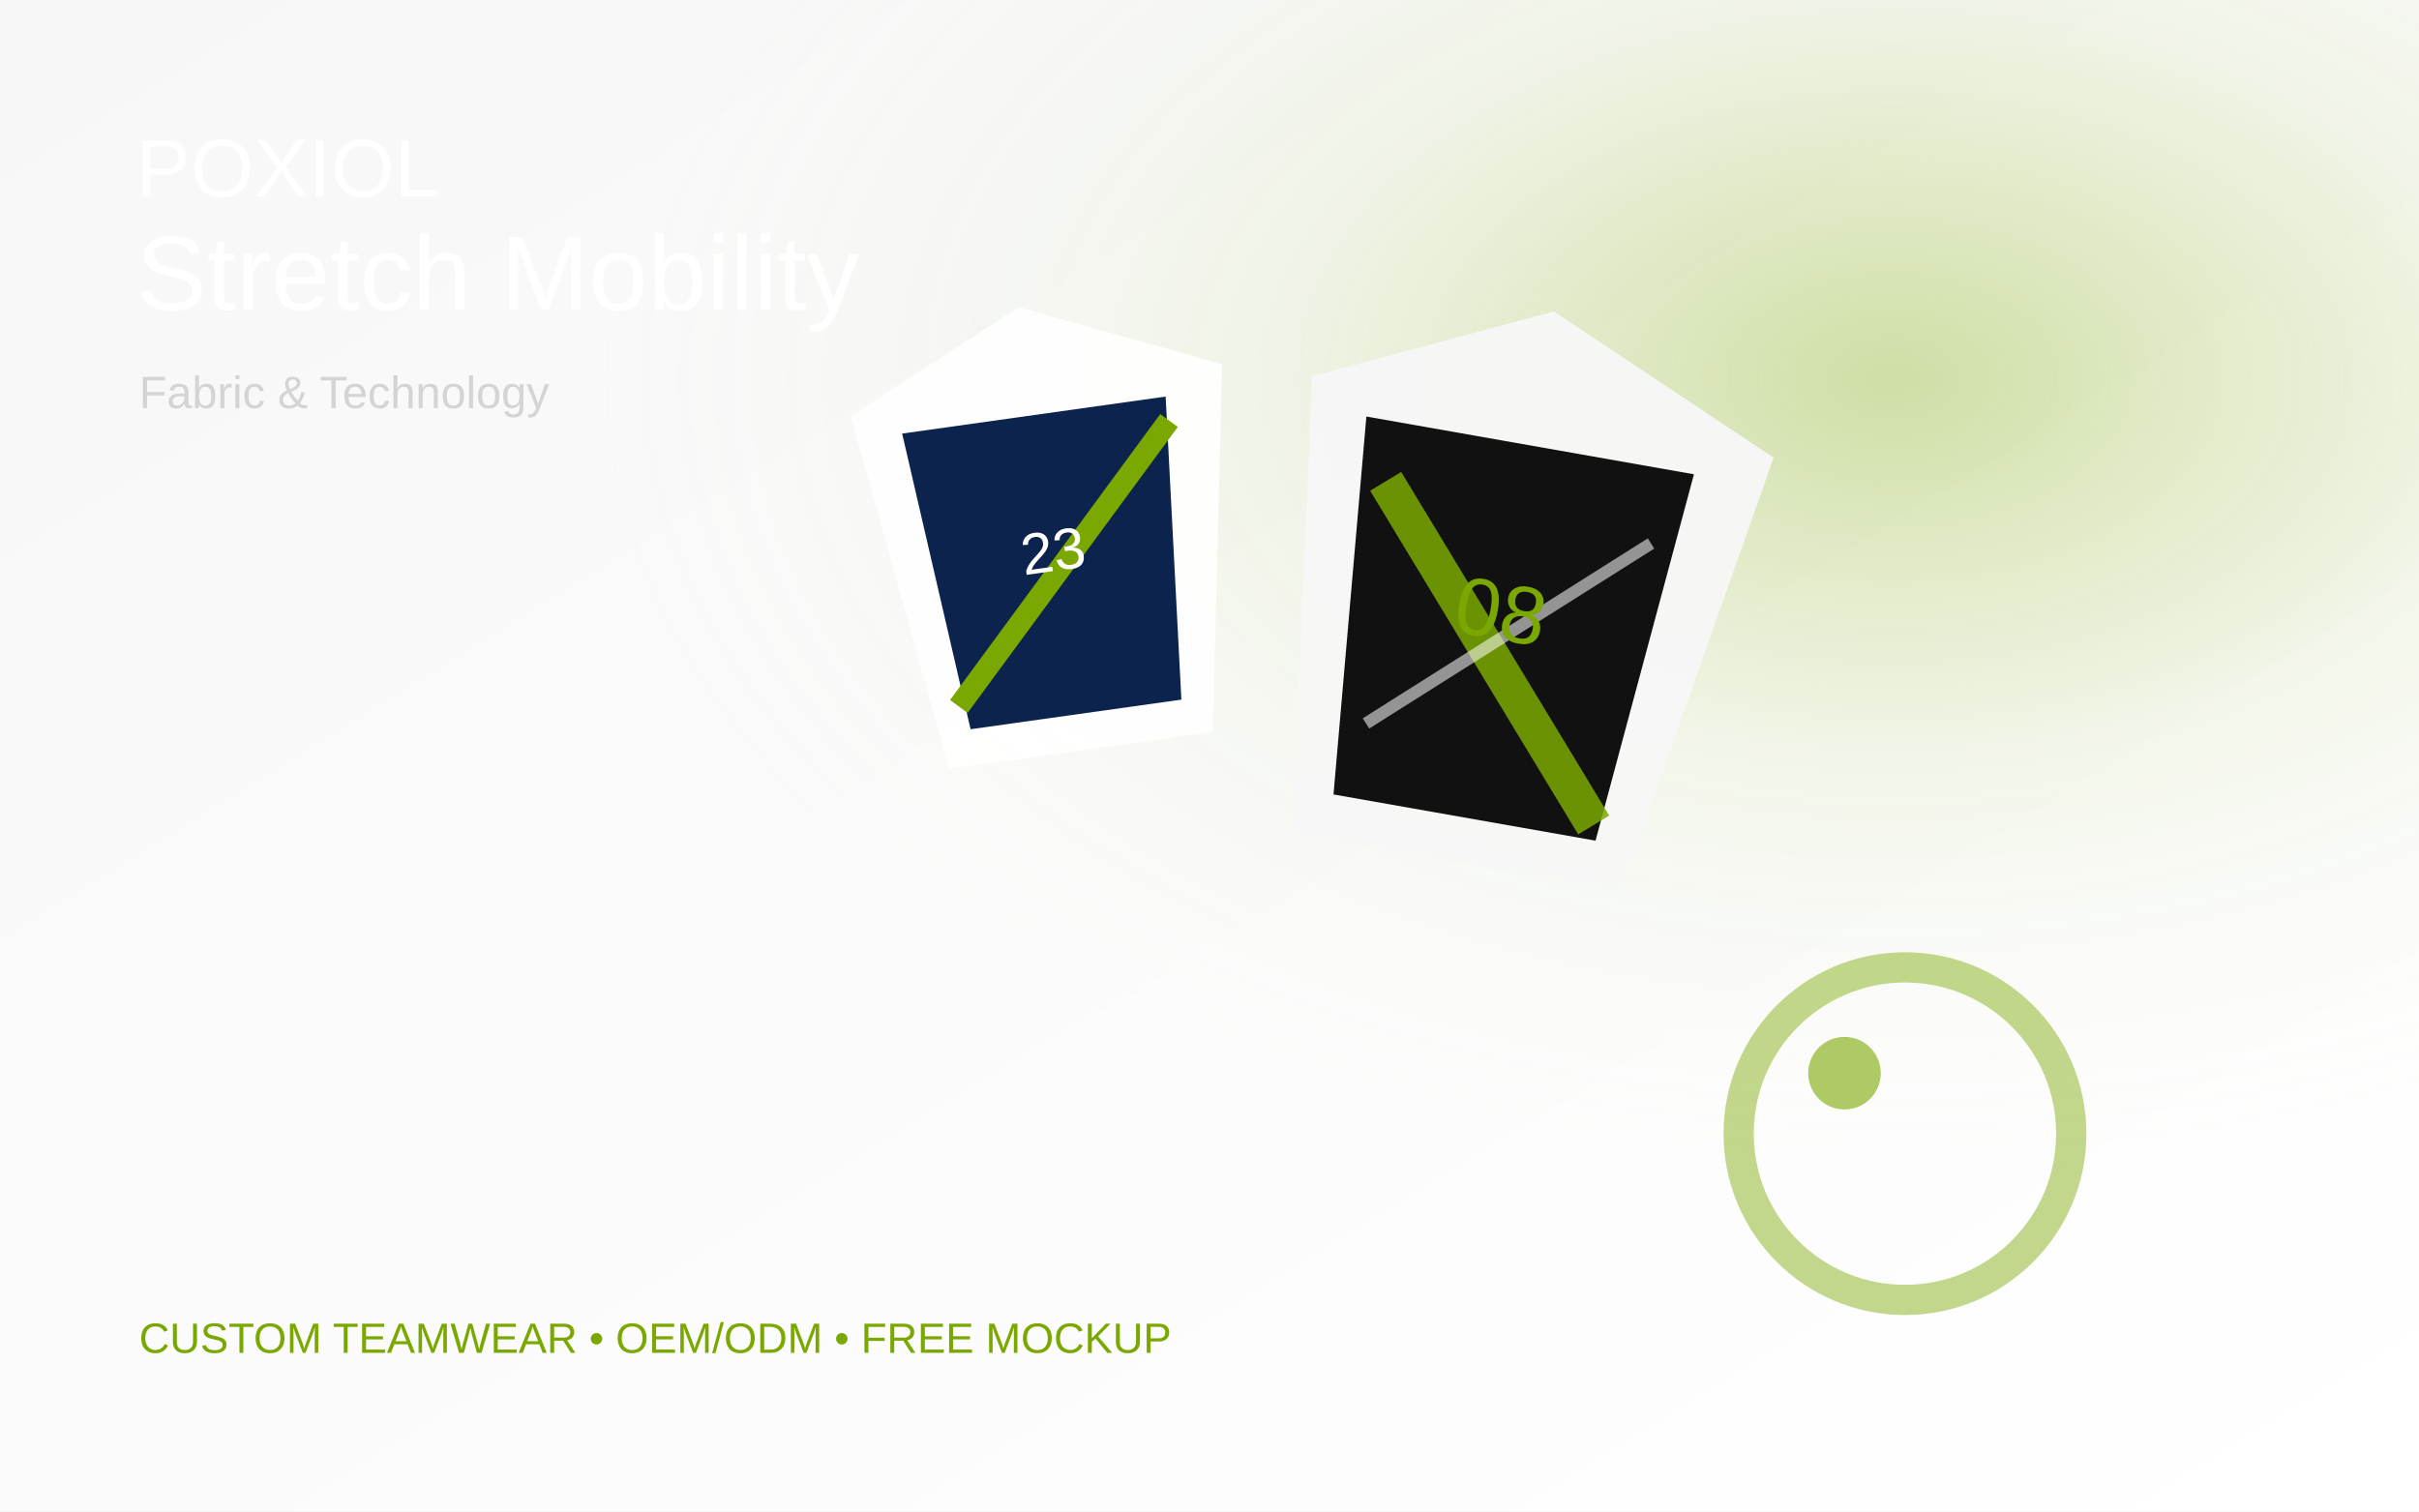
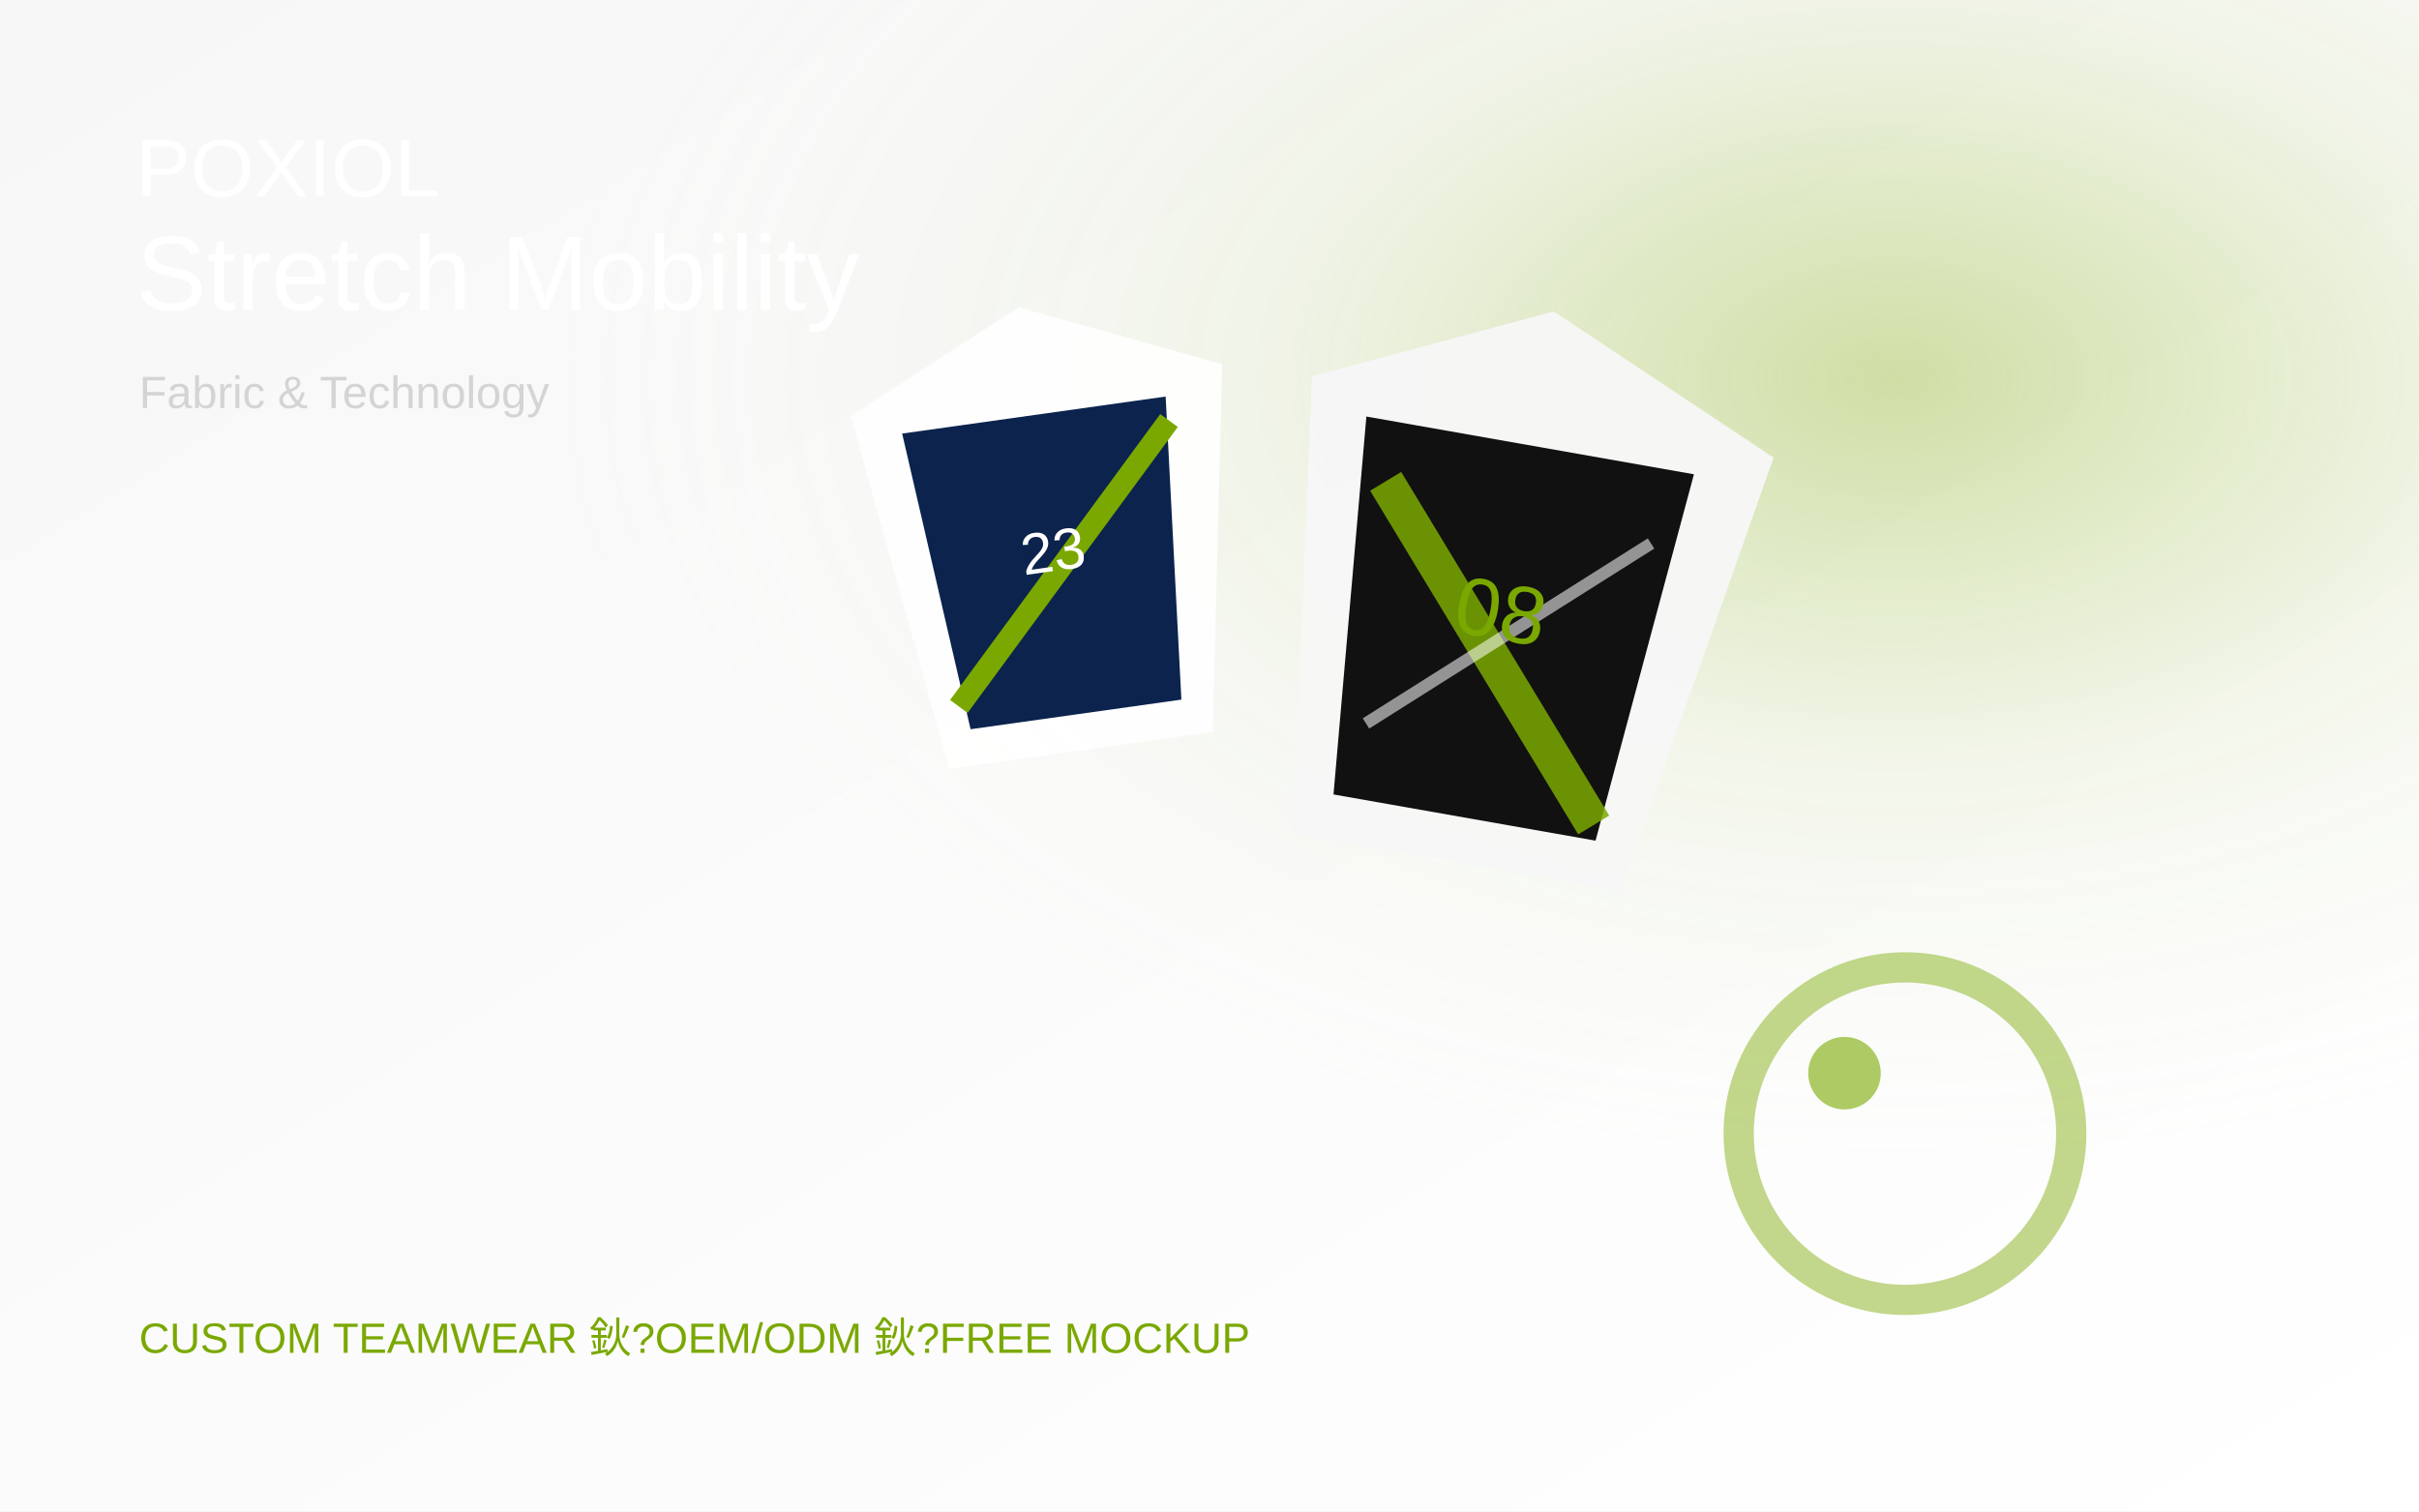
<svg xmlns="http://www.w3.org/2000/svg" width="1600" height="1000" viewBox="0 0 1600 1000">
  <defs>
    <linearGradient id="g" x1="0" y1="0" x2="1" y2="1">
      <stop offset="0" stop-color="#f7f7f7" />
      <stop offset="1" stop-color="#ffffff" />
    </linearGradient>
    <radialGradient id="r" cx="78%" cy="25%" r="55%">
      <stop offset="0" stop-color="#7AA800" stop-opacity=".34" />
      <stop offset=".45" stop-color="#7AA800" stop-opacity=".08" />
      <stop offset="1" stop-color="#f7f7f7" stop-opacity="0" />
    </radialGradient>
    <pattern id="grid" width="80" height="80" patternUnits="userSpaceOnUse">
      <path d="M80 0H0V80" fill="none" stroke="#ffffff" stroke-opacity=".06" stroke-width="2" />
    </pattern>
  </defs>
  <rect width="1600" height="1000" fill="url(#g)" />
  <rect width="1600" height="1000" fill="url(#grid)" />
  <rect width="1600" height="1000" fill="url(#r)" />
  <g transform="translate(880 180) rotate(10)">
    <path d="M150 0 L310 70 L260 370 L40 370 L0 70 Z" fill="#f7f7f7" opacity=".96" />
    <path d="M40 90 L260 90 L238 340 L62 340 Z" fill="#111" />
    <path d="M60 130 L235 330" stroke="#7AA800" stroke-width="24" opacity=".85" />
    <path d="M75 290 L240 140" stroke="#fff" stroke-width="8" opacity=".55" />
    <text x="150" y="220" text-anchor="middle" font-family="Arial Black, Arial" font-size="54" fill="#7AA800">08</text>
  </g>
  <g transform="translate(555 220) rotate(-8) scale(.8)">
    <path d="M150 0 L310 70 L260 370 L40 370 L0 70 Z" fill="#fff" opacity=".9" />
    <path d="M40 90 L260 90 L238 340 L62 340 Z" fill="#0b234d" />
    <path d="M55 320 L260 110" stroke="#7AA800" stroke-width="18" />
    <text x="150" y="220" text-anchor="middle" font-family="Arial Black, Arial" font-size="48" fill="#fff">23</text>
  </g>
  <circle cx="1260" cy="750" r="110" fill="none" stroke="#7AA800" stroke-width="20" opacity=".45" />
  <circle cx="1220" cy="710" r="24" fill="#7AA800" opacity=".6" />
  <text x="90" y="130" font-family="Arial Black, Arial" font-size="54" fill="#fff">POXIOL</text>
  <text x="90" y="205" font-family="Arial Black, Arial" font-size="70" fill="#fff">Stretch Mobility</text>
  <text x="92" y="270" font-family="Arial, sans-serif" font-size="30" fill="#d4d4d4">Fabric &amp; Technology</text>
-   <text x="92" y="895" font-family="Arial Black, Arial" font-size="28" fill="#7AA800">CUSTOM TEAMWEAR • OEM/ODM • FREE MOCKUP</text>
+   <text x="92" y="895" font-family="Arial Black, Arial" font-size="28" fill="#7AA800">CUSTOM TEAMWEAR 鈥?OEM/ODM 鈥?FREE MOCKUP</text>
</svg>
